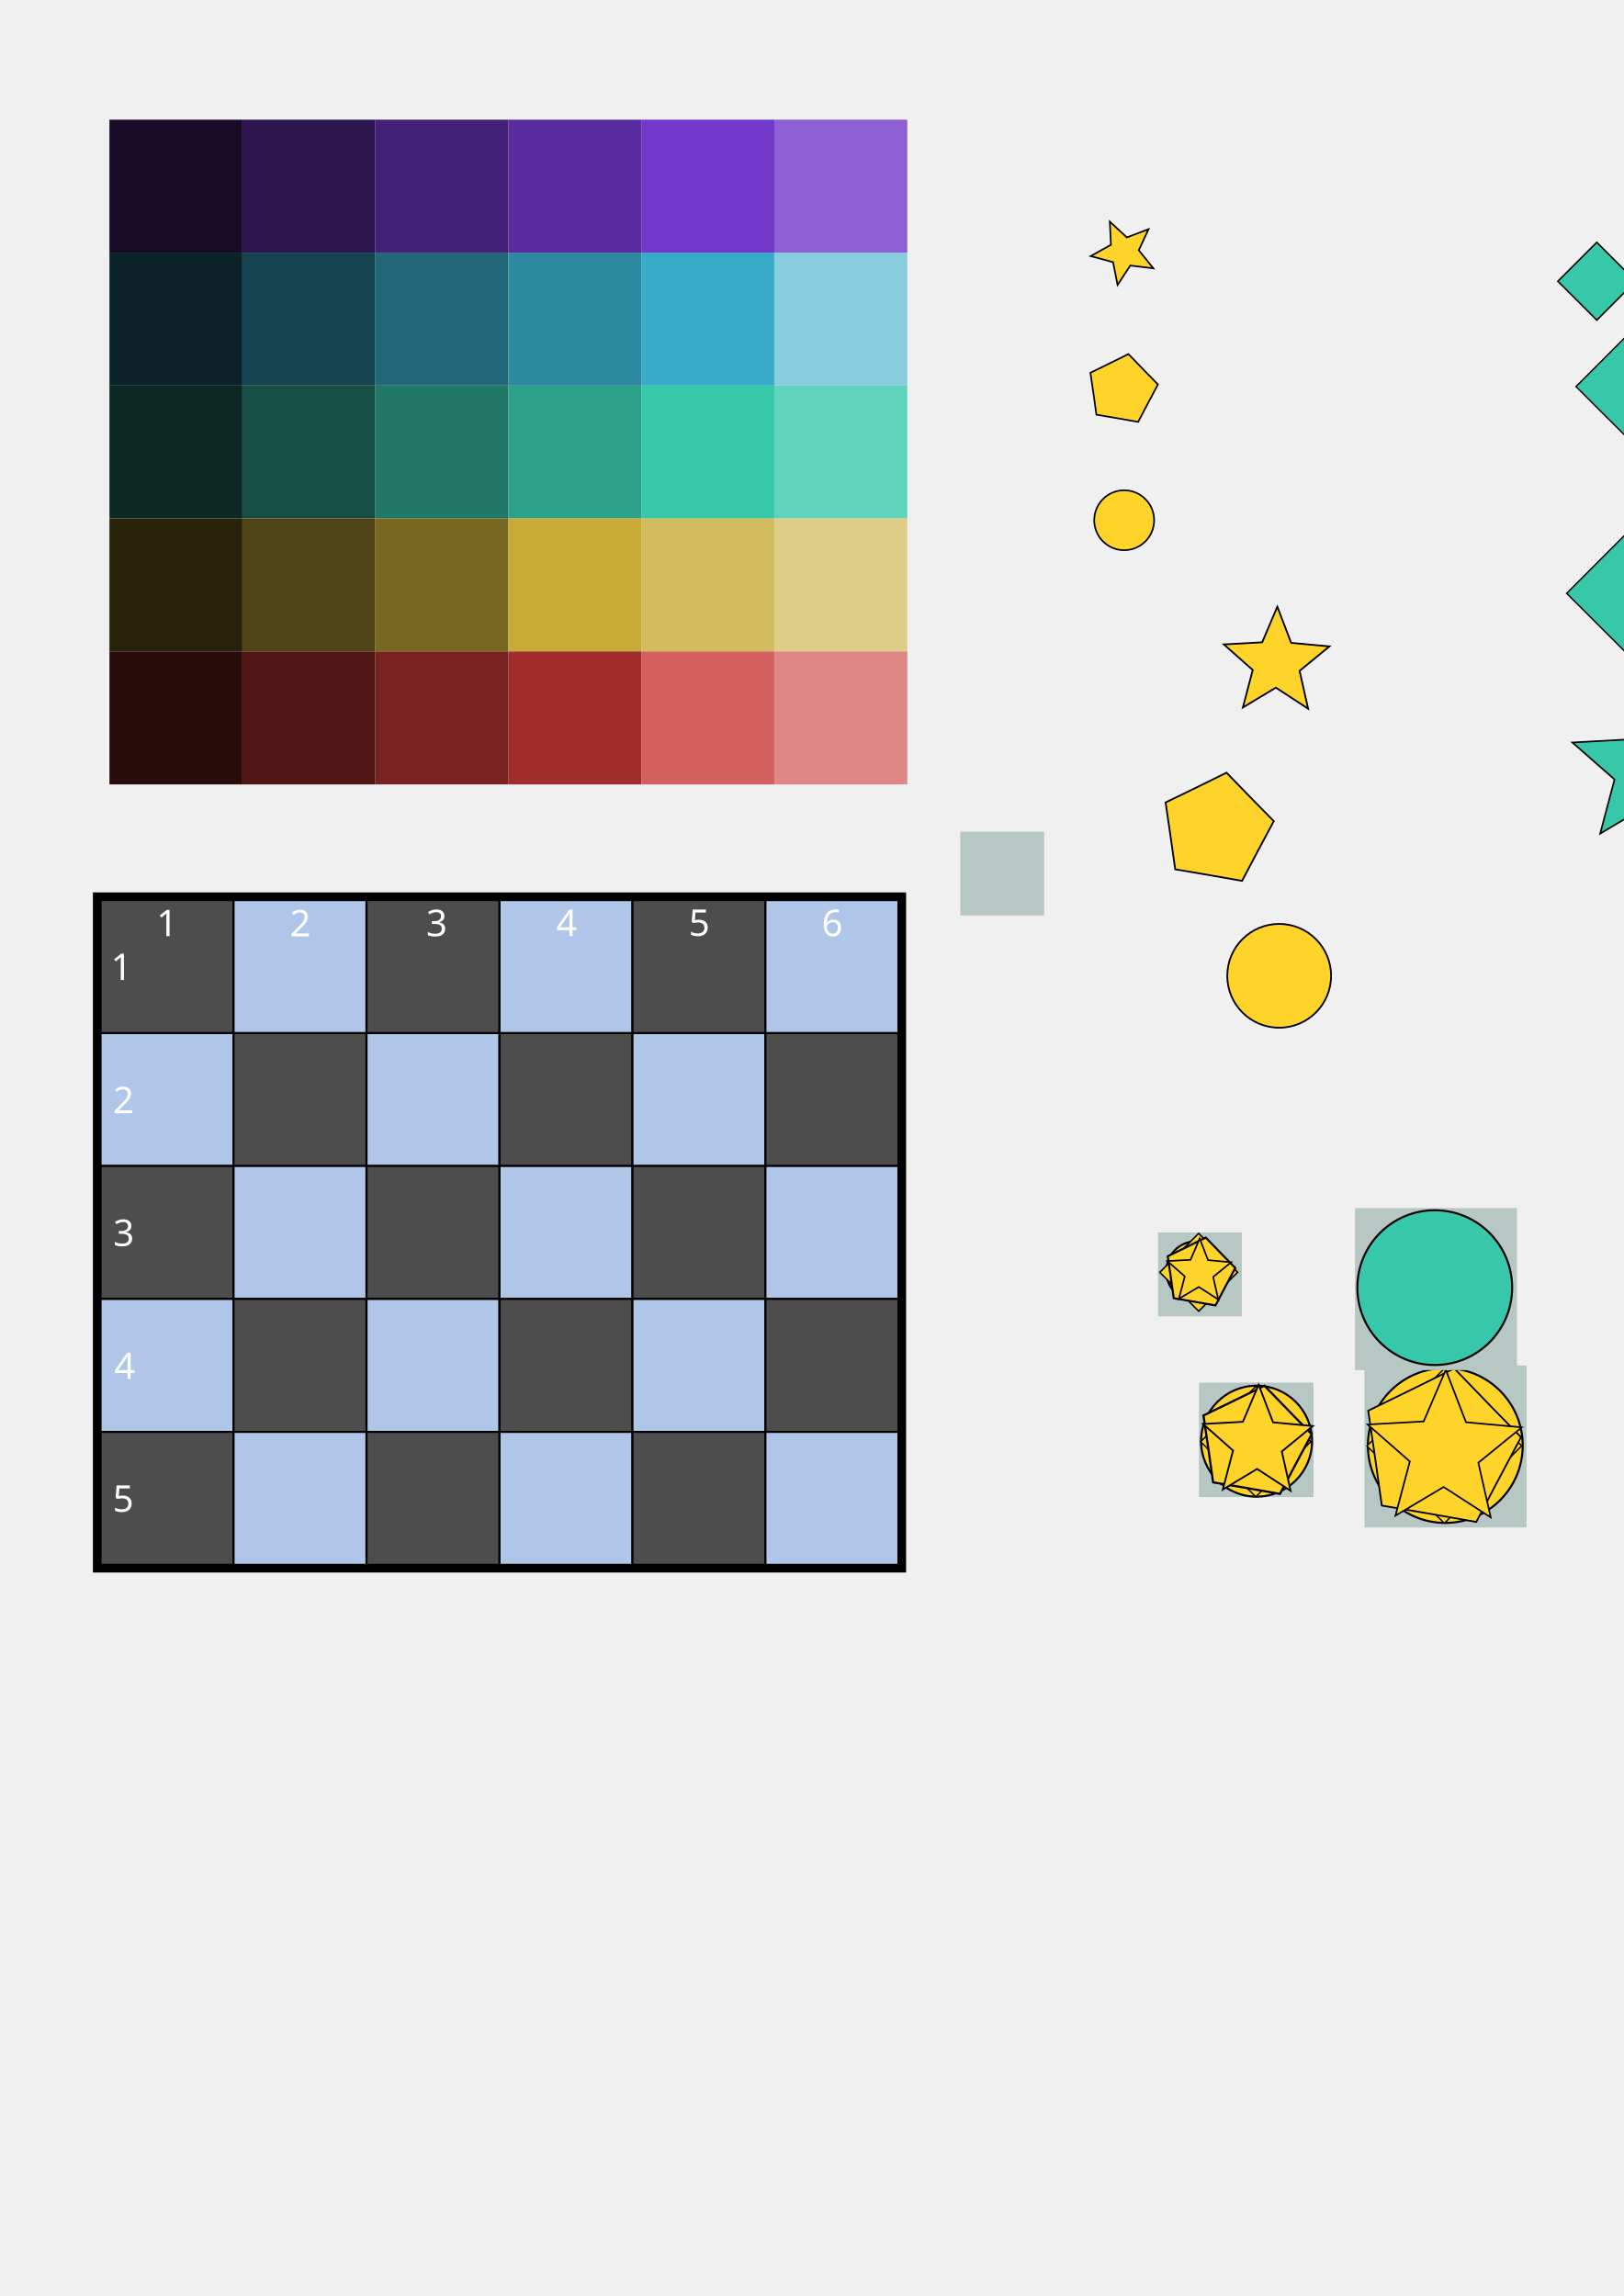
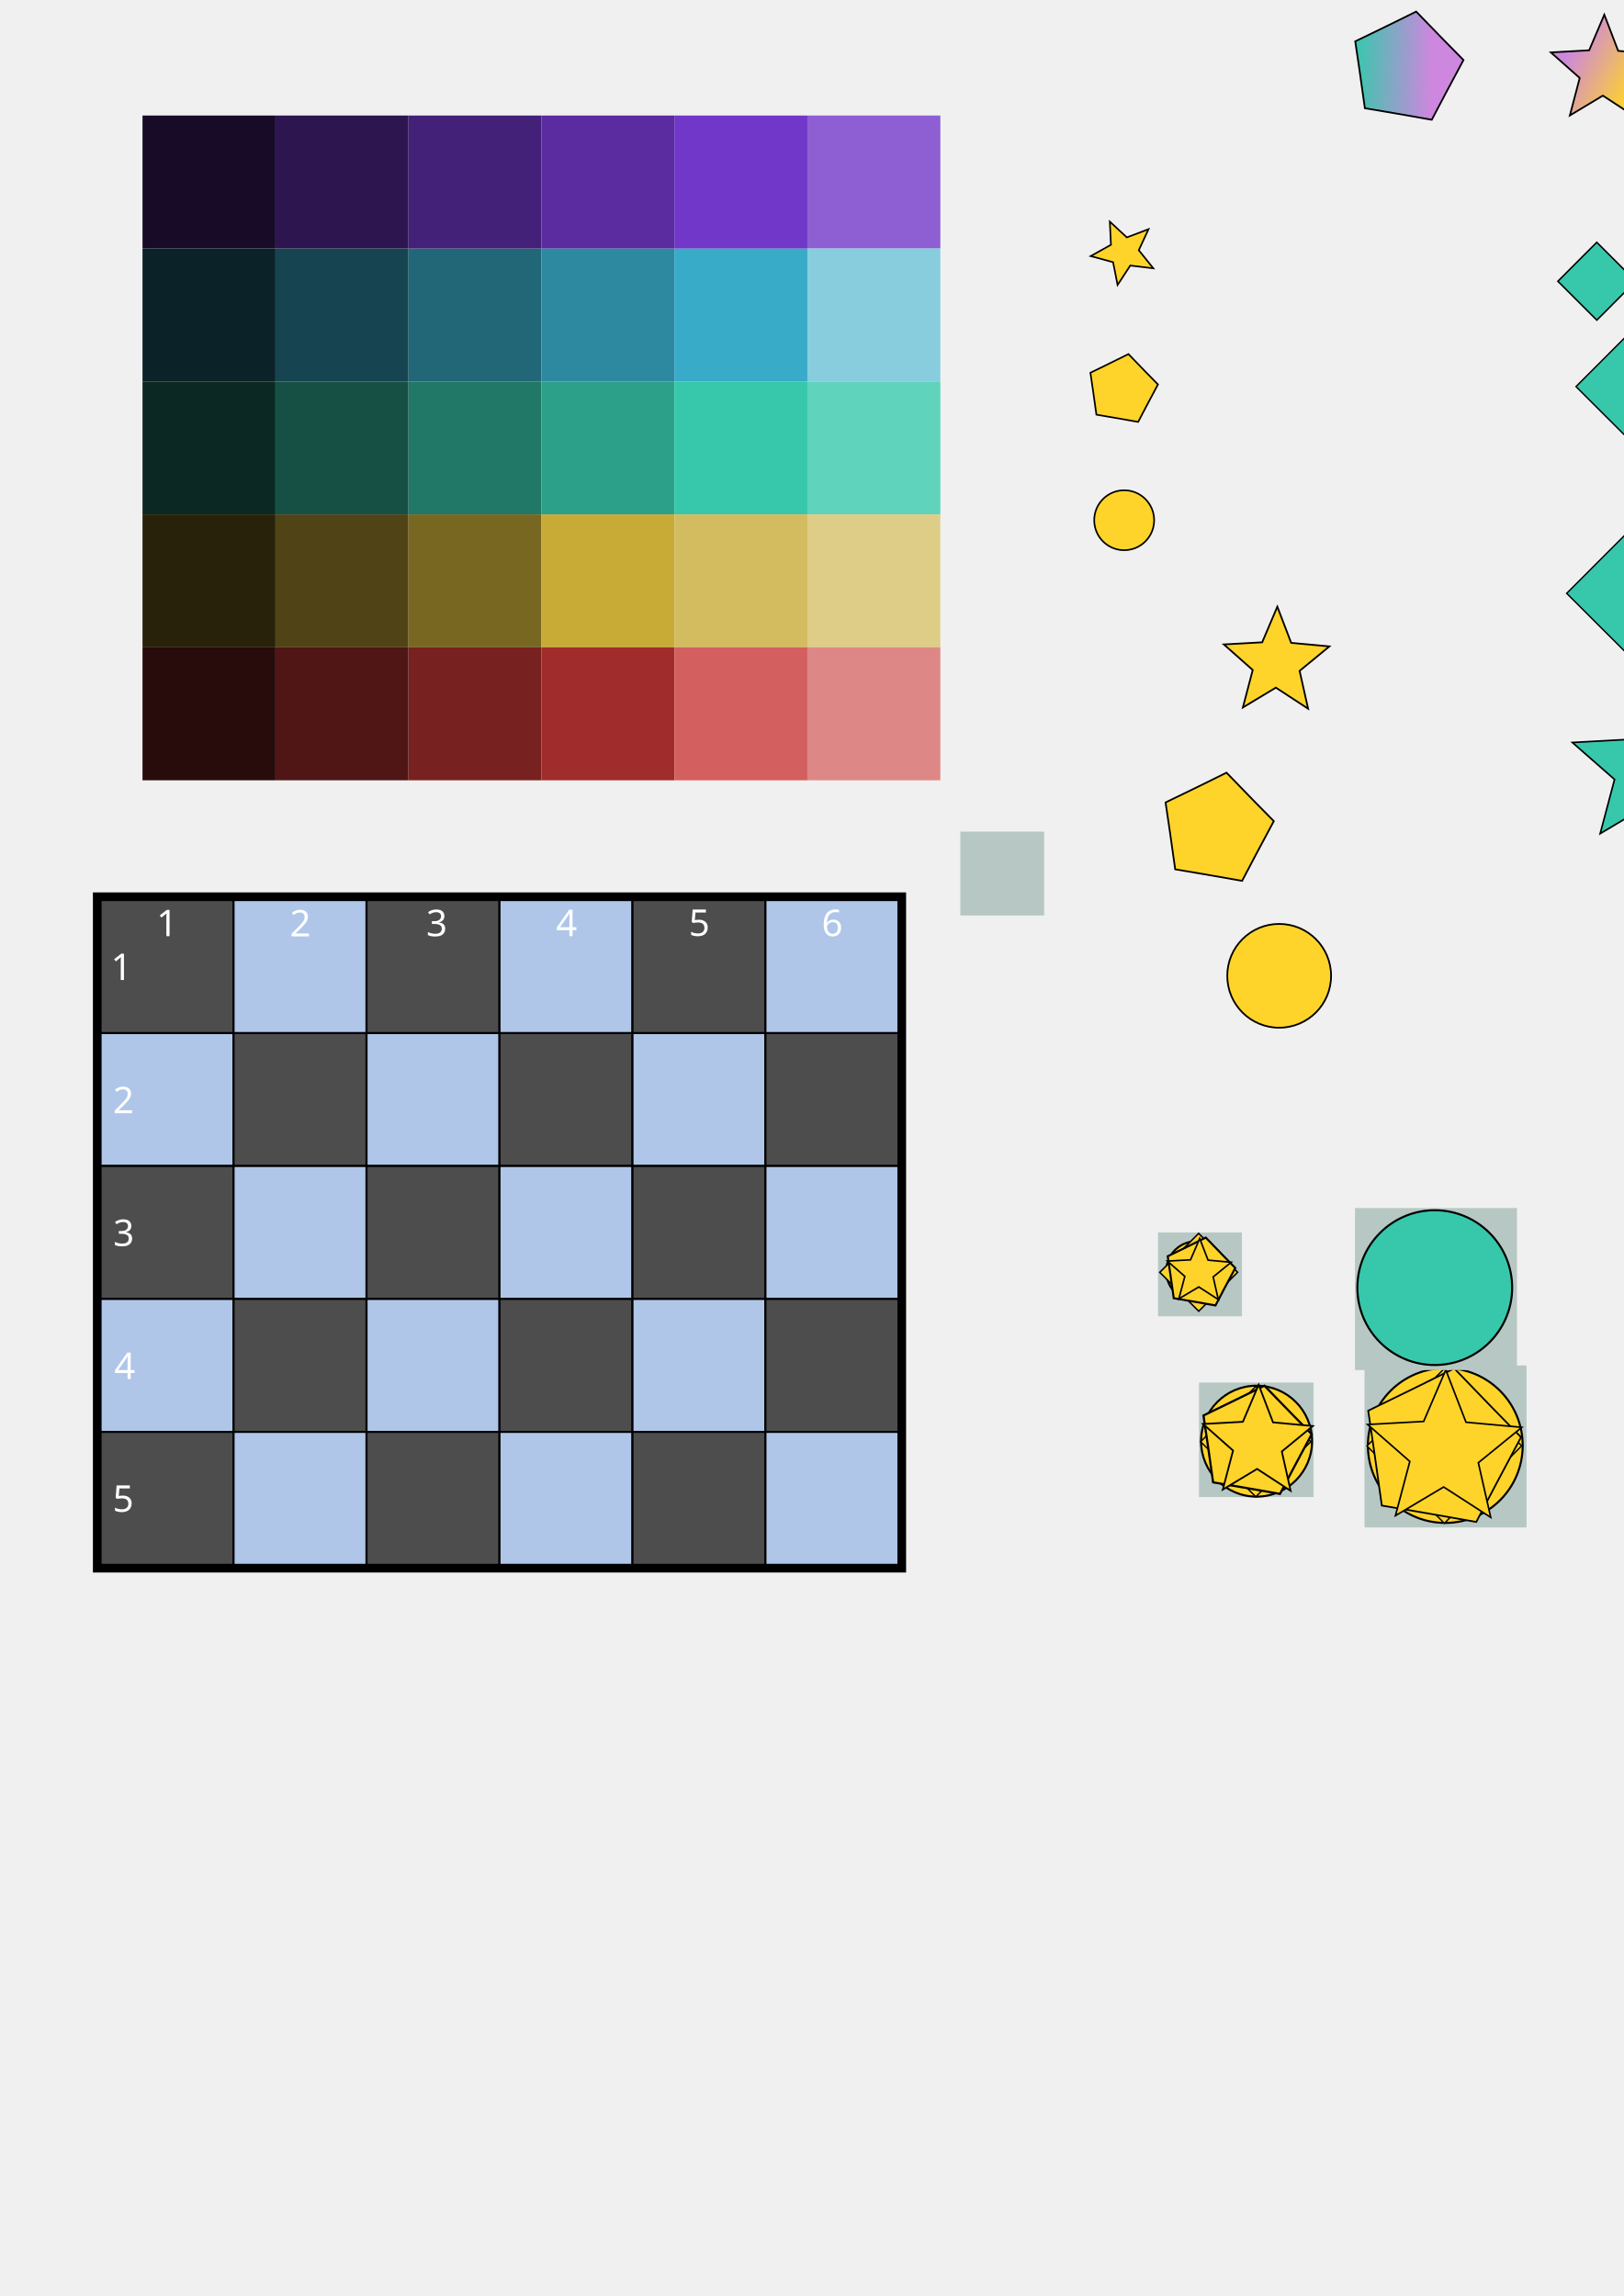
<svg xmlns="http://www.w3.org/2000/svg" xmlns:xlink="http://www.w3.org/1999/xlink" width="210mm" height="297mm" id="svg2" version="1.1">
  <defs id="defs4">
    <linearGradient id="linearGradient3997">
      <stop id="stop3999" offset="0" style="stop-color:#cd87de;stop-opacity:1" />
      <stop id="stop4001" offset="1" style="stop-color:#ffd42a;stop-opacity:1" />
    </linearGradient>
    <linearGradient id="linearGradient3989">
      <stop id="stop3991" offset="0" style="stop-color:#37c8ab;stop-opacity:1" />
      <stop id="stop3993" offset="1" style="stop-color:#cd87de;stop-opacity:1" />
    </linearGradient>
    <linearGradient id="linearGradient3969">
      <stop style="stop-color:#ffd42a;stop-opacity:1;" offset="0" id="stop3971" />
      <stop style="stop-color:#37c8ab;stop-opacity:1" offset="1" id="stop3973" />
    </linearGradient>
    <linearGradient xlink:href="#linearGradient3969" id="linearGradient3981" x1="551.564" y1="401.053" x2="575.949" y2="380.444" gradientUnits="userSpaceOnUse" />
    <linearGradient xlink:href="#linearGradient3997" id="linearGradient3985" x1="723.729" y1="506.612" x2="767.641" y2="506.976" gradientUnits="userSpaceOnUse" />
    <linearGradient xlink:href="#linearGradient3989" id="linearGradient3995" x1="529.035" y1="382.051" x2="577.323" y2="383.355" gradientUnits="userSpaceOnUse" />
  </defs>
  <g id="layer1">
    <rect style="fill:#b7c8c4;fill-opacity:1;stroke:none" id="rect4853" width="41" height="41" x="566.072" y="602.546" />
    <rect style="fill:#b7c8c4;fill-opacity:1;stroke:none" id="rect4853-2-0" width="79.214" height="79.214" x="667" y="667.576" />
    <rect style="fill:#b7c8c4;fill-opacity:1;stroke:none" id="rect4853-2" width="56" height="56" x="586.097" y="675.936" />
-     <rect style="fill:none;fill-opacity:1;stroke:none;stroke-width:1.5;stroke-linecap:butt;stroke-linejoin:miter;stroke-miterlimit:4;stroke-opacity:1;stroke-dasharray:none;stroke-dashoffset:0" id="rect4232-8" width="396" height="331" x="50.498" y="55.507" />
-     <g id="g4284" transform="translate(15.65637,-6.920069)">
-       <rect ry="0" rx="0" y="65.427" x="37.841" height="65" width="65" id="rect2985-45" style="fill:#170b28;fill-opacity:1;stroke:none" />
-       <rect ry="0" rx="0" y="130.427" x="37.841" height="65" width="65" id="rect2985-8" style="fill:#0b2228;fill-opacity:1;stroke:none" />
-       <rect ry="0" rx="0" y="130.427" x="102.841" height="65" width="65" id="rect2985-1-9" style="fill:#164450;fill-opacity:1;stroke:none" />
-       <rect ry="0" rx="0" y="130.427" x="167.841" height="65" width="65" id="rect2985-7-2" style="fill:#216778;fill-opacity:1;stroke:none" />
-       <rect ry="0" rx="0" y="130.427" x="232.841" height="65" width="65" id="rect2985-4-79" style="fill:#2c89a0;fill-opacity:1;stroke:none" />
-       <rect ry="0" rx="0" y="130.427" x="297.841" height="65" width="65" id="rect2985-0-5" style="fill:#37abc8;fill-opacity:1;stroke:none" />
-       <rect ry="0" rx="0" y="195.427" x="37.841" height="65" width="65" id="rect2985" style="fill:#0b2822;fill-opacity:1;stroke:none" />
-       <rect ry="0" rx="0" y="195.427" x="102.841" height="65" width="65" id="rect2985-1" style="fill:#165044;fill-opacity:1;stroke:none" />
-       <rect ry="0" rx="0" y="195.427" x="167.841" height="65" width="65" id="rect2985-7" style="fill:#217867;fill-opacity:1;stroke:none" />
-       <rect ry="0" rx="0" y="195.427" x="232.841" height="65" width="65" id="rect2985-4" style="fill:#2ca089;fill-opacity:1;stroke:none" />
-       <rect ry="0" rx="0" y="195.427" x="297.841" height="65" width="65" id="rect2985-0" style="fill:#37c8ab;fill-opacity:1;stroke:none" />
-       <rect ry="0" rx="0" y="195.427" x="362.841" height="65" width="65" id="rect2985-9" style="fill:#5fd3bc;fill-opacity:1;stroke:none" />
-       <rect ry="0" rx="0" y="65.427" x="102.841" height="65" width="65" id="rect2985-1-5" style="fill:#2d1650;fill-opacity:1;stroke:none" />
-       <rect ry="0" rx="0" y="65.427" x="167.841" height="65" width="65" id="rect2985-7-1" style="fill:#442178;fill-opacity:1;stroke:none" />
-       <rect ry="0" rx="0" y="65.427" x="232.841" height="65" width="65" id="rect2985-4-7" style="fill:#5a2ca0;fill-opacity:1;stroke:none" />
-       <rect ry="0" rx="0" y="65.427" x="297.841" height="65" width="65" id="rect2985-0-1" style="fill:#7137c8;fill-opacity:1;stroke:none" />
-       <rect ry="0" rx="0" y="65.427" x="362.841" height="65" width="65" id="rect2985-9-1" style="fill:#8d5fd3;fill-opacity:1;stroke:none" />
-       <rect ry="0" rx="0" y="260.427" x="37.841" height="65" width="65" id="rect2985-2" style="fill:#28220b;fill-opacity:1;stroke:none" />
-       <rect ry="0" rx="0" y="260.427" x="102.841" height="65" width="65" id="rect2985-1-7" style="fill:#504416;fill-opacity:1;stroke:none" />
-       <rect ry="0" rx="0" y="260.427" x="167.841" height="65" width="65" id="rect2985-7-6" style="fill:#786721;fill-opacity:1;stroke:none" />
-       <rect ry="0" rx="0" y="260.427" x="232.841" height="65" width="65" id="rect2985-4-1" style="fill:#c8ab37;fill-opacity:1;stroke:none" />
-       <rect ry="0" rx="0" y="260.427" x="297.841" height="65" width="65" id="rect2985-0-4" style="fill:#d3bc5f;fill-opacity:1;stroke:none" />
-       <rect ry="0" rx="0" y="260.427" x="362.841" height="65" width="65" id="rect2985-9-2" style="fill:#decd87;fill-opacity:1;stroke:none" />
-       <rect ry="0" rx="0" y="325.427" x="37.841" height="65" width="65" id="rect2985-22" style="fill:#280b0b;fill-opacity:1;stroke:none" />
-       <rect ry="0" rx="0" y="325.427" x="102.841" height="65" width="65" id="rect2985-1-1" style="fill:#501616;fill-opacity:1;stroke:none" />
-       <rect ry="0" rx="0" y="325.427" x="167.841" height="65" width="65" id="rect2985-7-68" style="fill:#782121;fill-opacity:1;stroke:none" />
-       <rect ry="0" rx="0" y="325.427" x="232.841" height="65" width="65" id="rect2985-4-5" style="fill:#a02c2c;fill-opacity:1;stroke:none" />
-       <rect ry="0" rx="0" y="325.427" x="297.841" height="65" width="65" id="rect2985-0-7" style="fill:#d35f5f;fill-opacity:1;stroke:none" />
-       <rect ry="0" rx="0" y="325.427" x="362.841" height="65" width="65" id="rect2985-9-6" style="fill:#de8787;fill-opacity:1;stroke:none" />
-       <rect ry="0" rx="0" y="130.427" x="362.841" height="65" width="65" id="rect2985-9-4" style="fill:#87cdde;fill-opacity:1;stroke:none" />
-     </g>
+     <rect style="fill:none;stroke:none" id="rect4232-8" width="396" height="331" x="66.66" y="53.486" />
+     <rect style="fill:#170b28;fill-opacity:1;stroke:none" id="rect2985-45" width="65" height="65" x="69.66" y="56.486" rx="0" ry="0" />
+     <rect style="fill:#0b2228;fill-opacity:1;stroke:none" id="rect2985-8" width="65" height="65" x="69.66" y="121.486" rx="0" ry="0" />
+     <rect style="fill:#164450;fill-opacity:1;stroke:none" id="rect2985-1-9" width="65" height="65" x="134.66" y="121.486" rx="0" ry="0" />
+     <rect style="fill:#216778;fill-opacity:1;stroke:none" id="rect2985-7-2" width="65" height="65" x="199.66" y="121.486" rx="0" ry="0" />
+     <rect style="fill:#2c89a0;fill-opacity:1;stroke:none" id="rect2985-4-79" width="65" height="65" x="264.66" y="121.486" rx="0" ry="0" />
+     <rect style="fill:#37abc8;fill-opacity:1;stroke:none" id="rect2985-0-5" width="65" height="65" x="329.66" y="121.486" rx="0" ry="0" />
+     <rect style="fill:#0b2822;fill-opacity:1;stroke:none" id="rect2985" width="65" height="65" x="69.66" y="186.486" rx="0" ry="0" />
+     <rect style="fill:#165044;fill-opacity:1;stroke:none" id="rect2985-1" width="65" height="65" x="134.66" y="186.486" rx="0" ry="0" />
+     <rect style="fill:#217867;fill-opacity:1;stroke:none" id="rect2985-7" width="65" height="65" x="199.66" y="186.486" rx="0" ry="0" />
+     <rect style="fill:#2ca089;fill-opacity:1;stroke:none" id="rect2985-4" width="65" height="65" x="264.66" y="186.486" rx="0" ry="0" />
+     <rect style="fill:#37c8ab;fill-opacity:1;stroke:none" id="rect2985-0" width="65" height="65" x="329.66" y="186.486" rx="0" ry="0" />
+     <rect style="fill:#5fd3bc;fill-opacity:1;stroke:none" id="rect2985-9" width="65" height="65" x="394.66" y="186.486" rx="0" ry="0" />
+     <rect style="fill:#2d1650;fill-opacity:1;stroke:none" id="rect2985-1-5" width="65" height="65" x="134.66" y="56.486" rx="0" ry="0" />
+     <rect style="fill:#442178;fill-opacity:1;stroke:none" id="rect2985-7-1" width="65" height="65" x="199.66" y="56.486" rx="0" ry="0" />
+     <rect style="fill:#5a2ca0;fill-opacity:1;stroke:none" id="rect2985-4-7" width="65" height="65" x="264.66" y="56.486" rx="0" ry="0" />
+     <rect style="fill:#7137c8;fill-opacity:1;stroke:none" id="rect2985-0-1" width="65" height="65" x="329.66" y="56.486" rx="0" ry="0" />
+     <rect style="fill:#8d5fd3;fill-opacity:1;stroke:none" id="rect2985-9-1" width="65" height="65" x="394.66" y="56.486" rx="0" ry="0" />
+     <rect style="fill:#28220b;fill-opacity:1;stroke:none" id="rect2985-2" width="65" height="65" x="69.66" y="251.486" rx="0" ry="0" />
+     <rect style="fill:#504416;fill-opacity:1;stroke:none" id="rect2985-1-7" width="65" height="65" x="134.66" y="251.486" rx="0" ry="0" />
+     <rect style="fill:#786721;fill-opacity:1;stroke:none" id="rect2985-7-6" width="65" height="65" x="199.66" y="251.486" rx="0" ry="0" />
+     <rect style="fill:#c8ab37;fill-opacity:1;stroke:none" id="rect2985-4-1" width="65" height="65" x="264.66" y="251.486" rx="0" ry="0" />
+     <rect style="fill:#d3bc5f;fill-opacity:1;stroke:none" id="rect2985-0-4" width="65" height="65" x="329.66" y="251.486" rx="0" ry="0" />
+     <rect style="fill:#decd87;fill-opacity:1;stroke:none" id="rect2985-9-2" width="65" height="65" x="394.66" y="251.486" rx="0" ry="0" />
+     <rect style="fill:#280b0b;fill-opacity:1;stroke:none" id="rect2985-22" width="65" height="65" x="69.66" y="316.486" rx="0" ry="0" />
+     <rect style="fill:#501616;fill-opacity:1;stroke:none" id="rect2985-1-1" width="65" height="65" x="134.66" y="316.486" rx="0" ry="0" />
+     <rect style="fill:#782121;fill-opacity:1;stroke:none" id="rect2985-7-68" width="65" height="65" x="199.66" y="316.486" rx="0" ry="0" />
+     <rect style="fill:#a02c2c;fill-opacity:1;stroke:none" id="rect2985-4-5" width="65" height="65" x="264.66" y="316.486" rx="0" ry="0" />
+     <rect style="fill:#d35f5f;fill-opacity:1;stroke:none" id="rect2985-0-7" width="65" height="65" x="329.66" y="316.486" rx="0" ry="0" />
+     <rect style="fill:#de8787;fill-opacity:1;stroke:none" id="rect2985-9-6" width="65" height="65" x="394.66" y="316.486" rx="0" ry="0" />
+     <rect style="fill:#87cdde;fill-opacity:1;stroke:none" id="rect2985-9-4" width="65" height="65" x="394.66" y="121.486" rx="0" ry="0" />
    <rect style="fill:#000000;fill-opacity:1;stroke:#000000;stroke-width:1.5;stroke-linecap:butt;stroke-linejoin:miter;stroke-miterlimit:4;stroke-opacity:1;stroke-dasharray:none;stroke-dashoffset:0" id="rect4232" width="396" height="331" x="46.166" y="437.054" />
    <rect style="fill:#afc6e9;fill-opacity:1;stroke:#000000;stroke-opacity:1" id="rect2985-3" width="65" height="65" x="49.166" y="505.054" rx="0" ry="0" />
    <rect style="fill:#4d4d4d;fill-opacity:1;stroke:#000000;stroke-opacity:1" id="rect2985-1-12" width="65" height="65" x="114.166" y="505.054" rx="0" ry="0" />
    <rect style="fill:#afc6e9;fill-opacity:1;stroke:#000000;stroke-opacity:1" id="rect2985-7-3" width="65" height="65" x="179.166" y="505.054" rx="0" ry="0" />
    <rect style="fill:#4d4d4d;fill-opacity:1;stroke:#000000;stroke-opacity:1" id="rect2985-4-3" width="65" height="65" x="244.166" y="505.054" rx="0" ry="0" />
    <rect style="fill:#afc6e9;fill-opacity:1;stroke:#000000;stroke-opacity:1" id="rect2985-0-41" width="65" height="65" x="309.166" y="505.054" rx="0" ry="0" />
    <rect style="fill:#4d4d4d;fill-opacity:1;stroke:#000000;stroke-opacity:1" id="rect2985-9-13" width="65" height="65" x="374.166" y="505.054" rx="0" ry="0" />
    <rect style="fill:#4d4d4d;fill-opacity:1;stroke:#000000;stroke-opacity:1" id="rect2985-45-8" width="65" height="65" x="49.166" y="570.054" rx="0" ry="0" />
    <rect style="fill:#afc6e9;fill-opacity:1;stroke:#000000;stroke-opacity:1" id="rect2985-1-5-7" width="65" height="65" x="114.166" y="570.054" rx="0" ry="0" />
    <rect style="fill:#4d4d4d;fill-opacity:1;stroke:#000000;stroke-opacity:1" id="rect2985-7-1-4" width="65" height="65" x="179.166" y="570.054" rx="0" ry="0" />
    <rect style="fill:#afc6e9;fill-opacity:1;stroke:#000000;stroke-opacity:1" id="rect2985-4-7-2" width="65" height="65" x="244.166" y="570.054" rx="0" ry="0" />
    <rect style="fill:#4d4d4d;fill-opacity:1;stroke:#000000;stroke-opacity:1" id="rect2985-0-1-7" width="65" height="65" x="309.166" y="570.054" rx="0" ry="0" />
    <rect style="fill:#afc6e9;fill-opacity:1;stroke:#000000;stroke-opacity:1" id="rect2985-9-1-7" width="65" height="65" x="374.166" y="570.054" rx="0" ry="0" />
    <rect style="fill:#afc6e9;fill-opacity:1;stroke:#000000;stroke-opacity:1" id="rect2985-2-9" width="65" height="65" x="49.166" y="635.054" rx="0" ry="0" />
    <rect style="fill:#4d4d4d;fill-opacity:1;stroke:#000000;stroke-opacity:1" id="rect2985-1-7-3" width="65" height="65" x="114.166" y="635.054" rx="0" ry="0" />
    <rect style="fill:#afc6e9;fill-opacity:1;stroke:#000000;stroke-opacity:1" id="rect2985-7-6-1" width="65" height="65" x="179.166" y="635.054" rx="0" ry="0" />
    <rect style="fill:#4d4d4d;fill-opacity:1;stroke:#000000;stroke-opacity:1" id="rect2985-4-1-9" width="65" height="65" x="244.166" y="635.054" rx="0" ry="0" />
    <rect style="fill:#afc6e9;fill-opacity:1;stroke:#000000;stroke-opacity:1" id="rect2985-0-4-8" width="65" height="65" x="309.166" y="635.054" rx="0" ry="0" />
    <rect style="fill:#4d4d4d;fill-opacity:1;stroke:#000000;stroke-opacity:1" id="rect2985-9-2-6" width="65" height="65" x="374.166" y="635.054" rx="0" ry="0" />
    <rect style="fill:#4d4d4d;fill-opacity:1;stroke:#000000;stroke-opacity:1" id="rect2985-22-5" width="65" height="65" x="49.166" y="700.054" rx="0" ry="0" />
    <rect style="fill:#afc6e9;fill-opacity:1;stroke:#000000;stroke-opacity:1" id="rect2985-1-1-0" width="65" height="65" x="114.166" y="700.054" rx="0" ry="0" />
    <rect style="fill:#4d4d4d;fill-opacity:1;stroke:#000000;stroke-opacity:1" id="rect2985-7-68-2" width="65" height="65" x="179.166" y="700.054" rx="0" ry="0" />
    <rect style="fill:#afc6e9;fill-opacity:1;stroke:#000000;stroke-opacity:1" id="rect2985-4-5-8" width="65" height="65" x="244.166" y="700.054" rx="0" ry="0" />
    <rect style="fill:#4d4d4d;fill-opacity:1;stroke:#000000;stroke-opacity:1" id="rect2985-0-7-6" width="65" height="65" x="309.166" y="700.054" rx="0" ry="0" />
    <rect style="fill:#afc6e9;fill-opacity:1;stroke:#000000;stroke-opacity:1" id="rect2985-9-6-0" width="65" height="65" x="374.166" y="700.054" rx="0" ry="0" />
    <rect style="fill:#4d4d4d;fill-opacity:1;stroke:#000000;stroke-opacity:1" id="rect2985-8-2" width="65" height="65" x="49.166" y="440.054" rx="0" ry="0" />
    <rect style="fill:#afc6e9;fill-opacity:1;stroke:#000000;stroke-opacity:1" id="rect2985-1-9-4" width="65" height="65" x="114.166" y="440.054" rx="0" ry="0" />
    <rect style="fill:#4d4d4d;fill-opacity:1;stroke:#000000;stroke-opacity:1" id="rect2985-7-2-8" width="65" height="65" x="179.166" y="440.054" rx="0" ry="0" />
    <rect style="fill:#afc6e9;fill-opacity:1;stroke:#000000;stroke-opacity:1" id="rect2985-4-79-6" width="65" height="65" x="244.166" y="440.054" rx="0" ry="0" />
    <rect style="fill:#4d4d4d;fill-opacity:1;stroke:#000000;stroke-opacity:1" id="rect2985-0-5-5" width="65" height="65" x="309.166" y="440.054" rx="0" ry="0" />
    <rect style="fill:#afc6e9;fill-opacity:1;stroke:#000000;stroke-opacity:1" id="rect2985-9-4-0" width="65" height="65" x="374.166" y="440.054" rx="0" ry="0" />
    <path style="fill:#ffd42a;stroke:#000000;stroke-width:1;stroke-linecap:butt;stroke-linejoin:miter;stroke-miterlimit:4;stroke-opacity:1;stroke-dasharray:none;stroke-dashoffset:0" id="path4346" d="m 580.838,394.248 a 14.647,14.647 0 1 1 -29.294,0 14.647,14.647 0 1 1 29.294,0 z" transform="translate(18.52726,227.2633)" />
    <path style="fill:#ffd42a;stroke:#000000;stroke-width:0.769;stroke-linecap:butt;stroke-linejoin:miter;stroke-miterlimit:4;stroke-opacity:1;stroke-dasharray:none;stroke-dashoffset:0" id="path4346-4" d="m 587.054,394.248 a 20.863,20.863 0 1 1 -41.726,0 20.863,20.863 0 1 1 41.726,0 z" transform="matrix(1.300101,0,0,1.300101,-121.87,192.0308)" />
    <path style="fill:#ffd42a;stroke:#000000;stroke-width:0.476;stroke-linecap:butt;stroke-linejoin:miter;stroke-miterlimit:4;stroke-opacity:1;stroke-dasharray:none;stroke-dashoffset:0" id="path4346-4-0" d="m 584.204,394.248 a 18.014,18.014 0 1 1 -36.028,0 18.014,18.014 0 1 1 36.028,0 z" transform="matrix(2.100369,0,0,2.100369,-482.7147,-121.349)" />
    <rect style="fill:#ffd42a;fill-opacity:1;stroke:#000000;stroke-width:0.686;stroke-linecap:butt;stroke-linejoin:miter;stroke-miterlimit:4;stroke-opacity:1;stroke-dasharray:none;stroke-dashoffset:0" id="rect4384" width="38.102" height="38.102" x="913.33" y="46.114" transform="matrix(0.7077286,0.7064845,-0.7064845,0.7077286,0,0)" />
    <rect style="fill:#ffd42a;fill-opacity:1;stroke:#000000;stroke-width:0.74;stroke-linecap:butt;stroke-linejoin:miter;stroke-miterlimit:4;stroke-opacity:1;stroke-dasharray:none;stroke-dashoffset:0" id="rect4384-7" width="26.907" height="26.907" x="840.69" y="12.815" transform="matrix(0.7077286,0.7064845,-0.7064845,0.7077286,0,0)" />
    <rect style="fill:#ffd42a;fill-opacity:1;stroke:#000000;stroke-width:0.679;stroke-linecap:butt;stroke-linejoin:miter;stroke-miterlimit:4;stroke-opacity:1;stroke-dasharray:none;stroke-dashoffset:0" id="rect4404" width="53.483" height="53.483" x="972.349" y="-25.224" transform="matrix(0.7077286,0.7064845,-0.7064845,0.7077286,0,0)" />
    <path style="fill:#ffd42a;fill-opacity:1;stroke:#000000;stroke-width:0.766;stroke-linecap:butt;stroke-linejoin:miter;stroke-miterlimit:4;stroke-opacity:1;stroke-dasharray:none;stroke-dashoffset:0" id="path4406-3" d="m 577.63,416.187 -23.214,-4.092 -18.785,-3.194 -3.282,-23.342 -2.767,-18.853 21.186,-10.334 17.075,-8.457 16.375,16.955 13.32,13.626 -11.065,20.813 z" transform="matrix(1.099303,0,0,1.099303,86.63806,286.5652)" />
    <path style="fill:#ffd42a;fill-opacity:1;stroke:#000000;stroke-width:2.058;stroke-linecap:butt;stroke-linejoin:miter;stroke-miterlimit:4;stroke-opacity:1;stroke-dasharray:none;stroke-dashoffset:0" id="path4406-3-6" d="m 577.63,416.187 -23.214,-4.092 -18.785,-3.194 -3.282,-23.342 -2.767,-18.853 21.186,-10.334 17.075,-8.457 16.375,16.955 13.32,13.626 -11.065,20.813 z" transform="matrix(0.485865,0,0,0.485865,313.5042,436.018)" />
    <path style="fill:#ffd42a;fill-opacity:1;stroke:#000000;stroke-width:1.374;stroke-linecap:butt;stroke-linejoin:miter;stroke-miterlimit:4;stroke-opacity:1;stroke-dasharray:none;stroke-dashoffset:0" id="path4406-3-6-1" d="m 577.63,416.187 -23.214,-4.092 -18.785,-3.194 -3.282,-23.342 -2.767,-18.853 21.186,-10.334 17.075,-8.457 16.375,16.955 13.32,13.626 -11.065,20.813 z" transform="matrix(0.7784631,0,0,0.7746794,176.0237,407.9557)" />
    <path transform="matrix(1.10132,0.5976815,-0.5976815,1.10132,186.2106,-293.9142)" style="fill:#ffd42a;fill-opacity:1;stroke:#000000;stroke-width:0.631;stroke-linecap:butt;stroke-linejoin:miter;stroke-miterlimit:4;stroke-opacity:1;stroke-dasharray:none;stroke-dashoffset:0" id="path4469-5-4" d="m 774.787,520.012 -21.809,-1.669 -11.185,18.797 -5.152,-21.258 -21.334,-4.828 18.625,-11.469 -2,-21.781 16.663,14.17 20.097,-8.633 -8.327,20.226 z" />
    <path transform="matrix(0.4557299,0.2473226,-0.2473226,0.4557299,371.0453,206.7339)" style="fill:#ffd42a;fill-opacity:1;stroke:#000000;stroke-width:1.506;stroke-linecap:butt;stroke-linejoin:miter;stroke-miterlimit:4;stroke-opacity:1;stroke-dasharray:none;stroke-dashoffset:0" id="path4469-5-4-2" d="m 774.787,520.012 -21.809,-1.669 -11.185,18.797 -5.152,-21.258 -21.334,-4.828 18.625,-11.469 -2,-21.781 16.663,14.17 20.097,-8.633 -8.327,20.226 z" />
    <path transform="matrix(0.7838585,0.4298493,-0.4253964,0.7920635,244.7762,-16.06702)" style="fill:#ffd42a;fill-opacity:1;stroke:#000000;stroke-width:0.958;stroke-linecap:butt;stroke-linejoin:miter;stroke-miterlimit:4;stroke-opacity:1;stroke-dasharray:none;stroke-dashoffset:0" id="path4469-5-4-2-0" d="m 774.787,520.012 -21.809,-1.669 -11.185,18.797 -5.152,-21.258 -21.334,-4.828 18.625,-11.469 -2,-21.781 16.663,14.17 20.097,-8.633 -8.327,20.226 z" />
    <text xml:space="preserve" style="font-size:18px;font-style:normal;font-variant:normal;font-weight:normal;font-stretch:normal;line-height:125%;letter-spacing:0px;word-spacing:0px;fill:#ffffff;fill-opacity:1;stroke:none;font-family:Tahoma;-inkscape-font-specification:Tahoma" x="76.49" y="457.697" id="text4642">
      <tspan id="tspan4644" x="76.49" y="457.697">1</tspan>
    </text>
    <text xml:space="preserve" style="font-size:18px;font-style:normal;font-variant:normal;font-weight:normal;font-stretch:normal;line-height:125%;letter-spacing:0px;word-spacing:0px;fill:#ffffff;fill-opacity:1;stroke:none;font-family:Tahoma;-inkscape-font-specification:Tahoma" x="141.67" y="457.811" id="text4642-6">
      <tspan id="tspan4644-0" x="141.67" y="457.811">2</tspan>
    </text>
    <text xml:space="preserve" style="font-size:18px;font-style:normal;font-variant:normal;font-weight:normal;font-stretch:normal;line-height:125%;letter-spacing:0px;word-spacing:0px;fill:#ffffff;fill-opacity:1;stroke:none;font-family:Tahoma;-inkscape-font-specification:Tahoma" x="208.352" y="457.675" id="text4642-6-7">
      <tspan id="tspan4644-0-1" x="208.352" y="457.675">3</tspan>
    </text>
    <text xml:space="preserve" style="font-size:18px;font-style:normal;font-variant:normal;font-weight:normal;font-stretch:normal;line-height:125%;letter-spacing:0px;word-spacing:0px;fill:#ffffff;fill-opacity:1;stroke:none;font-family:Tahoma;-inkscape-font-specification:Tahoma" x="271.802" y="457.675" id="text4642-6-7-7">
      <tspan id="tspan4644-0-1-7" x="271.802" y="457.675">4</tspan>
    </text>
    <text xml:space="preserve" style="font-size:18px;font-style:normal;font-variant:normal;font-weight:normal;font-stretch:normal;line-height:125%;letter-spacing:0px;word-spacing:0px;fill:#ffffff;fill-opacity:1;stroke:none;font-family:Tahoma;-inkscape-font-specification:Tahoma" x="336.679" y="457.539" id="text4642-6-7-77">
      <tspan id="tspan4644-0-1-3" x="336.679" y="457.539">5</tspan>
    </text>
    <text xml:space="preserve" style="font-size:18px;font-style:normal;font-variant:normal;font-weight:normal;font-stretch:normal;line-height:125%;letter-spacing:0px;word-spacing:0px;fill:#ffffff;fill-opacity:1;stroke:none;font-family:Tahoma;-inkscape-font-specification:Tahoma" x="401.674" y="457.662" id="text4642-6-7-3">
      <tspan id="tspan4644-0-1-5" x="401.674" y="457.662">6</tspan>
    </text>
    <text xml:space="preserve" style="font-size:18px;font-style:normal;font-variant:normal;font-weight:normal;font-stretch:normal;line-height:125%;letter-spacing:0px;word-spacing:0px;fill:#ffffff;fill-opacity:1;stroke:none;font-family:Tahoma;-inkscape-font-specification:Tahoma" x="54.191" y="479.119" id="text4642-9">
      <tspan id="tspan4644-9" x="54.191" y="479.119">1</tspan>
    </text>
    <text xml:space="preserve" style="font-size:18px;font-style:normal;font-variant:normal;font-weight:normal;font-stretch:normal;line-height:125%;letter-spacing:0px;word-spacing:0px;fill:#ffffff;fill-opacity:1;stroke:none;font-family:Tahoma;-inkscape-font-specification:Tahoma" x="55.219" y="544.264" id="text4642-6-8">
      <tspan id="tspan4644-0-18" x="55.219" y="544.264">2</tspan>
    </text>
    <text xml:space="preserve" style="font-size:18px;font-style:normal;font-variant:normal;font-weight:normal;font-stretch:normal;line-height:125%;letter-spacing:0px;word-spacing:0px;fill:#ffffff;fill-opacity:1;stroke:none;font-family:Tahoma;-inkscape-font-specification:Tahoma" x="55.325" y="609.159" id="text4642-6-7-2">
      <tspan id="tspan4644-0-1-6" x="55.325" y="609.159">3</tspan>
    </text>
    <text xml:space="preserve" style="font-size:18px;font-style:normal;font-variant:normal;font-weight:normal;font-stretch:normal;line-height:125%;letter-spacing:0px;word-spacing:0px;fill:#ffffff;fill-opacity:1;stroke:none;font-family:Tahoma;-inkscape-font-specification:Tahoma" x="55.826" y="674.189" id="text4642-6-7-7-6">
      <tspan id="tspan4644-0-1-7-0" x="55.826" y="674.189">4</tspan>
    </text>
    <text xml:space="preserve" style="font-size:18px;font-style:normal;font-variant:normal;font-weight:normal;font-stretch:normal;line-height:125%;letter-spacing:0px;word-spacing:0px;fill:#ffffff;fill-opacity:1;stroke:none;font-family:Tahoma;-inkscape-font-specification:Tahoma" x="55.087" y="739.084" id="text4642-6-7-77-3">
      <tspan id="tspan4644-0-1-3-8" x="55.087" y="739.084">5</tspan>
    </text>
    <rect style="fill:none;fill-opacity:1;stroke:none" id="rect4853-9" width="41" height="41" x="529.023" y="103.334" />
    <rect style="fill:#b7c8c4;fill-opacity:1;stroke:none" id="rect4853-2-0-4" width="79.214" height="79.214" x="662.33" y="590.616" />
    <rect style="fill:none;fill-opacity:1;stroke:none" id="rect4853-2-7" width="56" height="56" x="596.043" y="293.544" />
    <path style="fill:#ffd42a;fill-opacity:1;stroke:#000000;stroke-width:0.8;stroke-linecap:butt;stroke-linejoin:miter;stroke-miterlimit:4;stroke-opacity:1;stroke-dasharray:none;stroke-dashoffset:0" id="path4346-8" d="m 580.838,394.248 a 14.647,14.647 0 1 1 -29.294,0 14.647,14.647 0 1 1 29.294,0 z" transform="translate(-16.66754,-139.9061)" />
    <path style="fill:#ffd42a;fill-opacity:1;stroke:#000000;stroke-width:0.699;stroke-linecap:butt;stroke-linejoin:miter;stroke-miterlimit:4;stroke-opacity:1;stroke-dasharray:none;stroke-dashoffset:0" id="path4346-4-3" d="m 587.054,394.248 a 20.863,20.863 0 1 1 -41.726,0 20.863,20.863 0 1 1 41.726,0 z" transform="matrix(1.216058,0,0,1.216058,-63.23582,-2.347714)" />
    <path style="fill:#37c8ab;fill-opacity:1;stroke:#000000;stroke-width:0.476;stroke-linecap:butt;stroke-linejoin:miter;stroke-miterlimit:4;stroke-opacity:1;stroke-dasharray:none;stroke-dashoffset:0" id="path4346-4-0-5" d="m 584.204,394.248 a 18.014,18.014 0 1 1 -36.028,0 18.014,18.014 0 1 1 36.028,0 z" transform="matrix(2.100369,0,0,2.100369,-487.8697,-198.5449)" />
    <rect style="fill:#37c8ab;fill-opacity:1;stroke:#000000;stroke-width:0.686;stroke-linecap:butt;stroke-linejoin:miter;stroke-miterlimit:4;stroke-opacity:1;stroke-dasharray:none;stroke-dashoffset:0" id="rect4384-1" width="38.102" height="38.102" x="678.748" y="-448.604" transform="matrix(0.7077286,0.7064845,-0.7064845,0.7077286,0,0)" />
    <rect style="fill:#37c8ab;fill-opacity:1;stroke:#000000;stroke-width:0.74;stroke-linecap:butt;stroke-linejoin:miter;stroke-miterlimit:4;stroke-opacity:1;stroke-dasharray:none;stroke-dashoffset:0" id="rect4384-7-2" width="26.907" height="26.907" x="636.096" y="-467.591" transform="matrix(0.7077286,0.7064845,-0.7064845,0.7077286,0,0)" />
    <rect style="fill:#37c8ab;fill-opacity:1;stroke:#000000;stroke-width:0.679;stroke-linecap:butt;stroke-linejoin:miter;stroke-miterlimit:4;stroke-opacity:1;stroke-dasharray:none;stroke-dashoffset:0" id="rect4404-0" width="53.483" height="53.483" x="746.938" y="-389.22" transform="matrix(0.7077286,0.7064845,-0.7064845,0.7077286,0,0)" />
    <path style="fill:#37c8ab;fill-opacity:1;stroke:#000000;stroke-width:0.766;stroke-linecap:butt;stroke-linejoin:miter;stroke-miterlimit:4;stroke-opacity:1;stroke-dasharray:none;stroke-dashoffset:0" id="path4406-3-1" d="m 577.63,416.187 -23.214,-4.092 -18.785,-3.194 -3.282,-23.342 -2.767,-18.853 21.186,-10.334 17.075,-8.457 16.375,16.955 13.32,13.626 -11.065,20.813 z" transform="matrix(1.099303,0,0,1.099303,359.0224,-98.97976)" />
    <path style="fill:#ffd42a;fill-opacity:1;stroke:#000000;stroke-width:1.647;stroke-linecap:butt;stroke-linejoin:miter;stroke-miterlimit:4;stroke-opacity:1;stroke-dasharray:none;stroke-dashoffset:0" id="path4406-3-6-6" d="m 577.63,416.187 -23.214,-4.092 -18.785,-3.194 -3.282,-23.342 -2.767,-18.853 21.186,-10.334 17.075,-8.457 16.375,16.955 13.32,13.626 -11.065,20.813 z" transform="matrix(0.485865,0,0,0.485865,275.7088,4.06662)" />
    <path style="fill:#ffd42a;fill-opacity:1;stroke:#000000;stroke-width:1.095;stroke-linecap:butt;stroke-linejoin:miter;stroke-miterlimit:4;stroke-opacity:1;stroke-dasharray:none;stroke-dashoffset:0" id="path4406-3-6-1-4" d="m 577.63,416.187 -23.214,-4.092 -18.785,-3.194 -3.282,-23.342 -2.767,-18.853 21.186,-10.334 17.075,-8.457 16.375,16.955 13.32,13.626 -11.065,20.813 z" transform="matrix(0.7784631,0,0,0.7746794,157.4972,108.2447)" />
    <path transform="matrix(1.10132,0.5976815,-0.5976815,1.10132,286.2773,-627.3496)" style="fill:#37c8ab;fill-opacity:1;stroke:#000000;stroke-width:0.631;stroke-linecap:butt;stroke-linejoin:miter;stroke-miterlimit:4;stroke-opacity:1;stroke-dasharray:none;stroke-dashoffset:0" id="path4469-5-4-0" d="m 774.787,520.012 -21.809,-1.669 -11.185,18.797 -5.152,-21.258 -21.334,-4.828 18.625,-11.469 -2,-21.781 16.663,14.17 20.097,-8.633 -8.327,20.226 z" />
    <path transform="matrix(0.5180368,0.0222739,-0.0222739,0.5180368,173.9816,-155.4678)" style="fill:#ffd42a;fill-opacity:1;stroke:#000000;stroke-width:1.543;stroke-linecap:butt;stroke-linejoin:miter;stroke-miterlimit:4;stroke-opacity:1;stroke-dasharray:none;stroke-dashoffset:0" id="path4469-5-4-2-6" d="m 774.787,520.012 -21.809,-1.669 -11.185,18.797 -5.152,-21.258 -21.334,-4.828 18.625,-11.469 -2,-21.781 16.663,14.17 20.097,-8.633 -8.327,20.226 z" />
    <path transform="matrix(0.7538151,0.4133743,-0.4090921,0.7617057,268.1107,-369.8965)" style="fill:#ffd42a;fill-opacity:1;stroke:#000000;stroke-width:0.986;stroke-linecap:butt;stroke-linejoin:miter;stroke-miterlimit:4;stroke-opacity:1;stroke-dasharray:none;stroke-dashoffset:0" id="path4469-5-4-2-0-1" d="m 774.787,520.012 -21.809,-1.669 -11.185,18.797 -5.152,-21.258 -21.334,-4.828 18.625,-11.469 -2,-21.781 16.663,14.17 20.097,-8.633 -8.327,20.226 z" />
    <path style="fill:#cd87de;fill-opacity:1;stroke:#000000;stroke-width:1;stroke-linecap:butt;stroke-linejoin:miter;stroke-miterlimit:4;stroke-opacity:1;stroke-dasharray:none;stroke-dashoffset:0" id="path4346-8-8" d="m 580.838,394.248 a 14.647,14.647 0 1 1 -29.294,0 14.647,14.647 0 1 1 29.294,0 z" transform="translate(346.675,51.48543)" />
    <path style="fill:#cd87de;fill-opacity:1;stroke:#000000;stroke-width:0.769;stroke-linecap:butt;stroke-linejoin:miter;stroke-miterlimit:4;stroke-opacity:1;stroke-dasharray:none;stroke-dashoffset:0" id="path4346-4-3-9" d="m 587.054,394.248 a 20.863,20.863 0 1 1 -41.726,0 20.863,20.863 0 1 1 41.726,0 z" transform="matrix(1.300101,0,0,1.300101,201.992,14.46718)" />
    <path style="fill:#cd87de;fill-opacity:1;stroke:#000000;stroke-width:0.476;stroke-linecap:butt;stroke-linejoin:miter;stroke-miterlimit:4;stroke-opacity:1;stroke-dasharray:none;stroke-dashoffset:0" id="path4346-4-0-5-8" d="m 584.204,394.248 a 18.014,18.014 0 1 1 -36.028,0 18.014,18.014 0 1 1 36.028,0 z" transform="matrix(2.100369,0,0,2.100369,-154.567,-297.1269)" />
    <rect style="fill:#cd87de;fill-opacity:1;stroke:#000000;stroke-width:0.686;stroke-linecap:butt;stroke-linejoin:miter;stroke-miterlimit:4;stroke-opacity:1;stroke-dasharray:none;stroke-dashoffset:0" id="rect4384-1-4" width="38.102" height="38.102" x="1021.385" y="-310.12" transform="matrix(0.7077286,0.7064845,-0.7064845,0.7077286,0,0)" />
    <rect style="fill:#cd87de;fill-opacity:1;stroke:#000000;stroke-width:0.74;stroke-linecap:butt;stroke-linejoin:miter;stroke-miterlimit:4;stroke-opacity:1;stroke-dasharray:none;stroke-dashoffset:0" id="rect4384-7-2-1" width="26.907" height="26.907" x="930.851" y="-301.292" transform="matrix(0.7077286,0.7064845,-0.7064845,0.7077286,0,0)" />
    <rect style="fill:#cd87de;fill-opacity:1;stroke:#000000;stroke-width:0.679;stroke-linecap:butt;stroke-linejoin:miter;stroke-miterlimit:4;stroke-opacity:1;stroke-dasharray:none;stroke-dashoffset:0" id="rect4404-0-4" width="53.483" height="53.483" x="1080.404" y="-381.458" transform="matrix(0.7077286,0.7064845,-0.7064845,0.7077286,0,0)" />
    <path style="fill:#cd87de;fill-opacity:1;stroke:#000000;stroke-width:0.766;stroke-linecap:butt;stroke-linejoin:miter;stroke-miterlimit:4;stroke-opacity:1;stroke-dasharray:none;stroke-dashoffset:0" id="path4406-3-1-3" d="m 577.63,416.187 -23.214,-4.092 -18.785,-3.194 -3.282,-23.342 -2.767,-18.853 21.186,-10.334 17.075,-8.457 16.375,16.955 13.32,13.626 -11.065,20.813 z" transform="matrix(1.099303,0,0,1.099303,414.7858,110.7873)" />
    <path style="fill:#cd87de;fill-opacity:1;stroke:#000000;stroke-width:2.058;stroke-linecap:butt;stroke-linejoin:miter;stroke-miterlimit:4;stroke-opacity:1;stroke-dasharray:none;stroke-dashoffset:0" id="path4406-3-6-6-9" d="m 577.63,416.187 -23.214,-4.092 -18.785,-3.194 -3.282,-23.342 -2.767,-18.853 21.186,-10.334 17.075,-8.457 16.375,16.955 13.32,13.626 -11.065,20.813 z" transform="matrix(0.485865,0,0,0.485865,614.7962,329.7673)" />
    <path style="fill:#cd87de;fill-opacity:1;stroke:#000000;stroke-width:1.374;stroke-linecap:butt;stroke-linejoin:miter;stroke-miterlimit:4;stroke-opacity:1;stroke-dasharray:none;stroke-dashoffset:0" id="path4406-3-6-1-4-8" d="m 577.63,416.187 -23.214,-4.092 -18.785,-3.194 -3.282,-23.342 -2.767,-18.853 21.186,-10.334 17.075,-8.457 16.375,16.955 13.32,13.626 -11.065,20.813 z" transform="matrix(0.7784631,0,0,0.7746794,504.1714,232.1778)" />
    <path transform="matrix(1.10132,0.5976815,-0.5976815,1.10132,515.7869,-471.1206)" style="fill:#cd87de;fill-opacity:1;stroke:#000000;stroke-width:0.631;stroke-linecap:butt;stroke-linejoin:miter;stroke-miterlimit:4;stroke-opacity:1;stroke-dasharray:none;stroke-dashoffset:0" id="path4469-5-4-0-8" d="m 774.787,520.012 -21.809,-1.669 -11.185,18.797 -5.152,-21.258 -21.334,-4.828 18.625,-11.469 -2,-21.781 16.663,14.17 20.097,-8.633 -8.327,20.226 z" />
    <path transform="matrix(0.4557299,0.2473226,-0.2473226,0.4557299,617.3707,76.4129)" style="fill:#cd87de;fill-opacity:1;stroke:#000000;stroke-width:1.506;stroke-linecap:butt;stroke-linejoin:miter;stroke-miterlimit:4;stroke-opacity:1;stroke-dasharray:none;stroke-dashoffset:0" id="path4469-5-4-2-6-0" d="m 774.787,520.012 -21.809,-1.669 -11.185,18.797 -5.152,-21.258 -21.334,-4.828 18.625,-11.469 -2,-21.781 16.663,14.17 20.097,-8.633 -8.327,20.226 z" />
    <path transform="matrix(0.7838585,0.4298493,-0.4253964,0.7920635,572.9239,-191.8449)" style="fill:#cd87de;fill-opacity:1;stroke:#000000;stroke-width:0.958;stroke-linecap:butt;stroke-linejoin:miter;stroke-miterlimit:4;stroke-opacity:1;stroke-dasharray:none;stroke-dashoffset:0" id="path4469-5-4-2-0-1-8" d="m 774.787,520.012 -21.809,-1.669 -11.185,18.797 -5.152,-21.258 -21.334,-4.828 18.625,-11.469 -2,-21.781 16.663,14.17 20.097,-8.633 -8.327,20.226 z" />
    <rect style="fill:none;fill-opacity:1;stroke:none" id="rect4853-9-1" width="41" height="41" x="529.023" y="169.192" />
    <rect style="fill:none;fill-opacity:1;stroke:none" id="rect4853-9-2" width="41" height="41" x="529.023" y="233.842" />
    <rect style="fill:#b7c8c4;fill-opacity:1;stroke:none" id="rect4853-9-2-3" width="41" height="41" x="469.424" y="406.578" />
    <rect style="fill:none;fill-opacity:1;stroke:none" id="rect4853-2-7-3" width="56" height="56" x="568.208" y="376.212" />
    <rect style="fill:none;fill-opacity:1;stroke:none" id="rect4853-2-7-9" width="56" height="56" x="597.284" y="449.08" />
-     <path style="fill:url(#linearGradient3981);fill-opacity:1;fill-rule:nonzero;stroke:#000000;stroke-width:0.699;stroke-linecap:butt;stroke-linejoin:miter;stroke-miterlimit:4;stroke-opacity:1;stroke-dasharray:none;stroke-dashoffset:0" id="path4346-4-3-4" d="m 587.054,394.248 a 20.863,20.863 0 1 1 -41.726,0 20.863,20.863 0 1 1 41.726,0 z" transform="matrix(1.216058,0,0,1.216058,205.4647,-606.924)" />
-     <path style="fill:url(#linearGradient3995);fill-opacity:1;fill-rule:nonzero;stroke:#000000;stroke-width:1.095;stroke-linecap:butt;stroke-linejoin:miter;stroke-miterlimit:4;stroke-opacity:1;stroke-dasharray:none;stroke-dashoffset:0" id="path4406-3-6-1-4-4" d="m 577.63,416.187 -23.214,-4.092 -18.785,-3.194 -3.282,-23.342 -2.767,-18.853 21.186,-10.334 17.075,-8.457 16.375,16.955 13.32,13.626 -11.065,20.813 z" transform="matrix(0.7784631,0,0,0.7746794,256.2741,-423.4632)" />
-     <path transform="matrix(0.7538151,0.4133743,-0.4090921,0.7617057,434.0074,-818.9364)" style="fill:url(#linearGradient3985);fill-opacity:1;fill-rule:nonzero;stroke:#000000;stroke-width:0.986;stroke-linecap:butt;stroke-linejoin:miter;stroke-miterlimit:4;stroke-opacity:1;stroke-dasharray:none;stroke-dashoffset:0" id="path4469-5-4-2-0-1-6" d="m 774.787,520.012 -21.809,-1.669 -11.185,18.797 -5.152,-21.258 -21.334,-4.828 18.625,-11.469 -2,-21.781 16.663,14.17 20.097,-8.633 -8.327,20.226 z" />
-     <rect style="fill:none;stroke:none" id="rect4853-2-7-3-8" width="56" height="56" x="666.985" y="-155.496" />
-     <rect style="fill:none;stroke:none" id="rect4853-2-7-3-5" width="56" height="56" x="761.939" y="-155.496" />
-     <rect style="fill:none;stroke:none" id="rect4853-2-7-3-6" width="56" height="56" x="865.985" y="-155.496" />
+     <path style="fill:url(#linearGradient3981);fill-opacity:1;fill-rule:nonzero;stroke:#000000;stroke-width:0.699;stroke-linecap:butt;stroke-linejoin:miter;stroke-miterlimit:4;stroke-opacity:1;stroke-dasharray:none;stroke-dashoffset:0" id="path4346-4-3-4" d="m 587.054,394.248 a 20.863,20.863 0 1 1 -41.726,0 20.863,20.863 0 1 1 41.726,0 z" transform="matrix(1.216058,0,0,1.216058,199.4038,-447.3199)" />
+     <path style="fill:url(#linearGradient3995);fill-opacity:1;fill-rule:nonzero;stroke:#000000;stroke-width:1.095;stroke-linecap:butt;stroke-linejoin:miter;stroke-miterlimit:4;stroke-opacity:1;stroke-dasharray:none;stroke-dashoffset:0" id="path4406-3-6-1-4-4" d="m 577.63,416.187 -23.214,-4.092 -18.785,-3.194 -3.282,-23.342 -2.767,-18.853 21.186,-10.334 17.075,-8.457 16.375,16.955 13.32,13.626 -11.065,20.813 z" transform="matrix(0.7784631,0,0,0.7746794,250.2132,-263.8591)" />
+     <path transform="matrix(0.7538151,0.4133743,-0.4090921,0.7617057,427.9464,-659.3323)" style="fill:url(#linearGradient3985);fill-opacity:1;fill-rule:nonzero;stroke:#000000;stroke-width:0.986;stroke-linecap:butt;stroke-linejoin:miter;stroke-miterlimit:4;stroke-opacity:1;stroke-dasharray:none;stroke-dashoffset:0" id="path4469-5-4-2-0-1-6" d="m 774.787,520.012 -21.809,-1.669 -11.185,18.797 -5.152,-21.258 -21.334,-4.828 18.625,-11.469 -2,-21.781 16.663,14.17 20.097,-8.633 -8.327,20.226 z" />
+     <rect style="fill:none;stroke:none" id="rect4853-2-7-3-8" width="56" height="56" x="660.924" y="4.108" />
+     <rect style="fill:none;stroke:none" id="rect4853-2-7-3-5" width="56" height="56" x="755.878" y="4.108" />
+     <rect style="fill:none;stroke:none" id="rect4853-2-7-3-6" width="56" height="56" x="859.924" y="4.108" />
  </g>
</svg>
